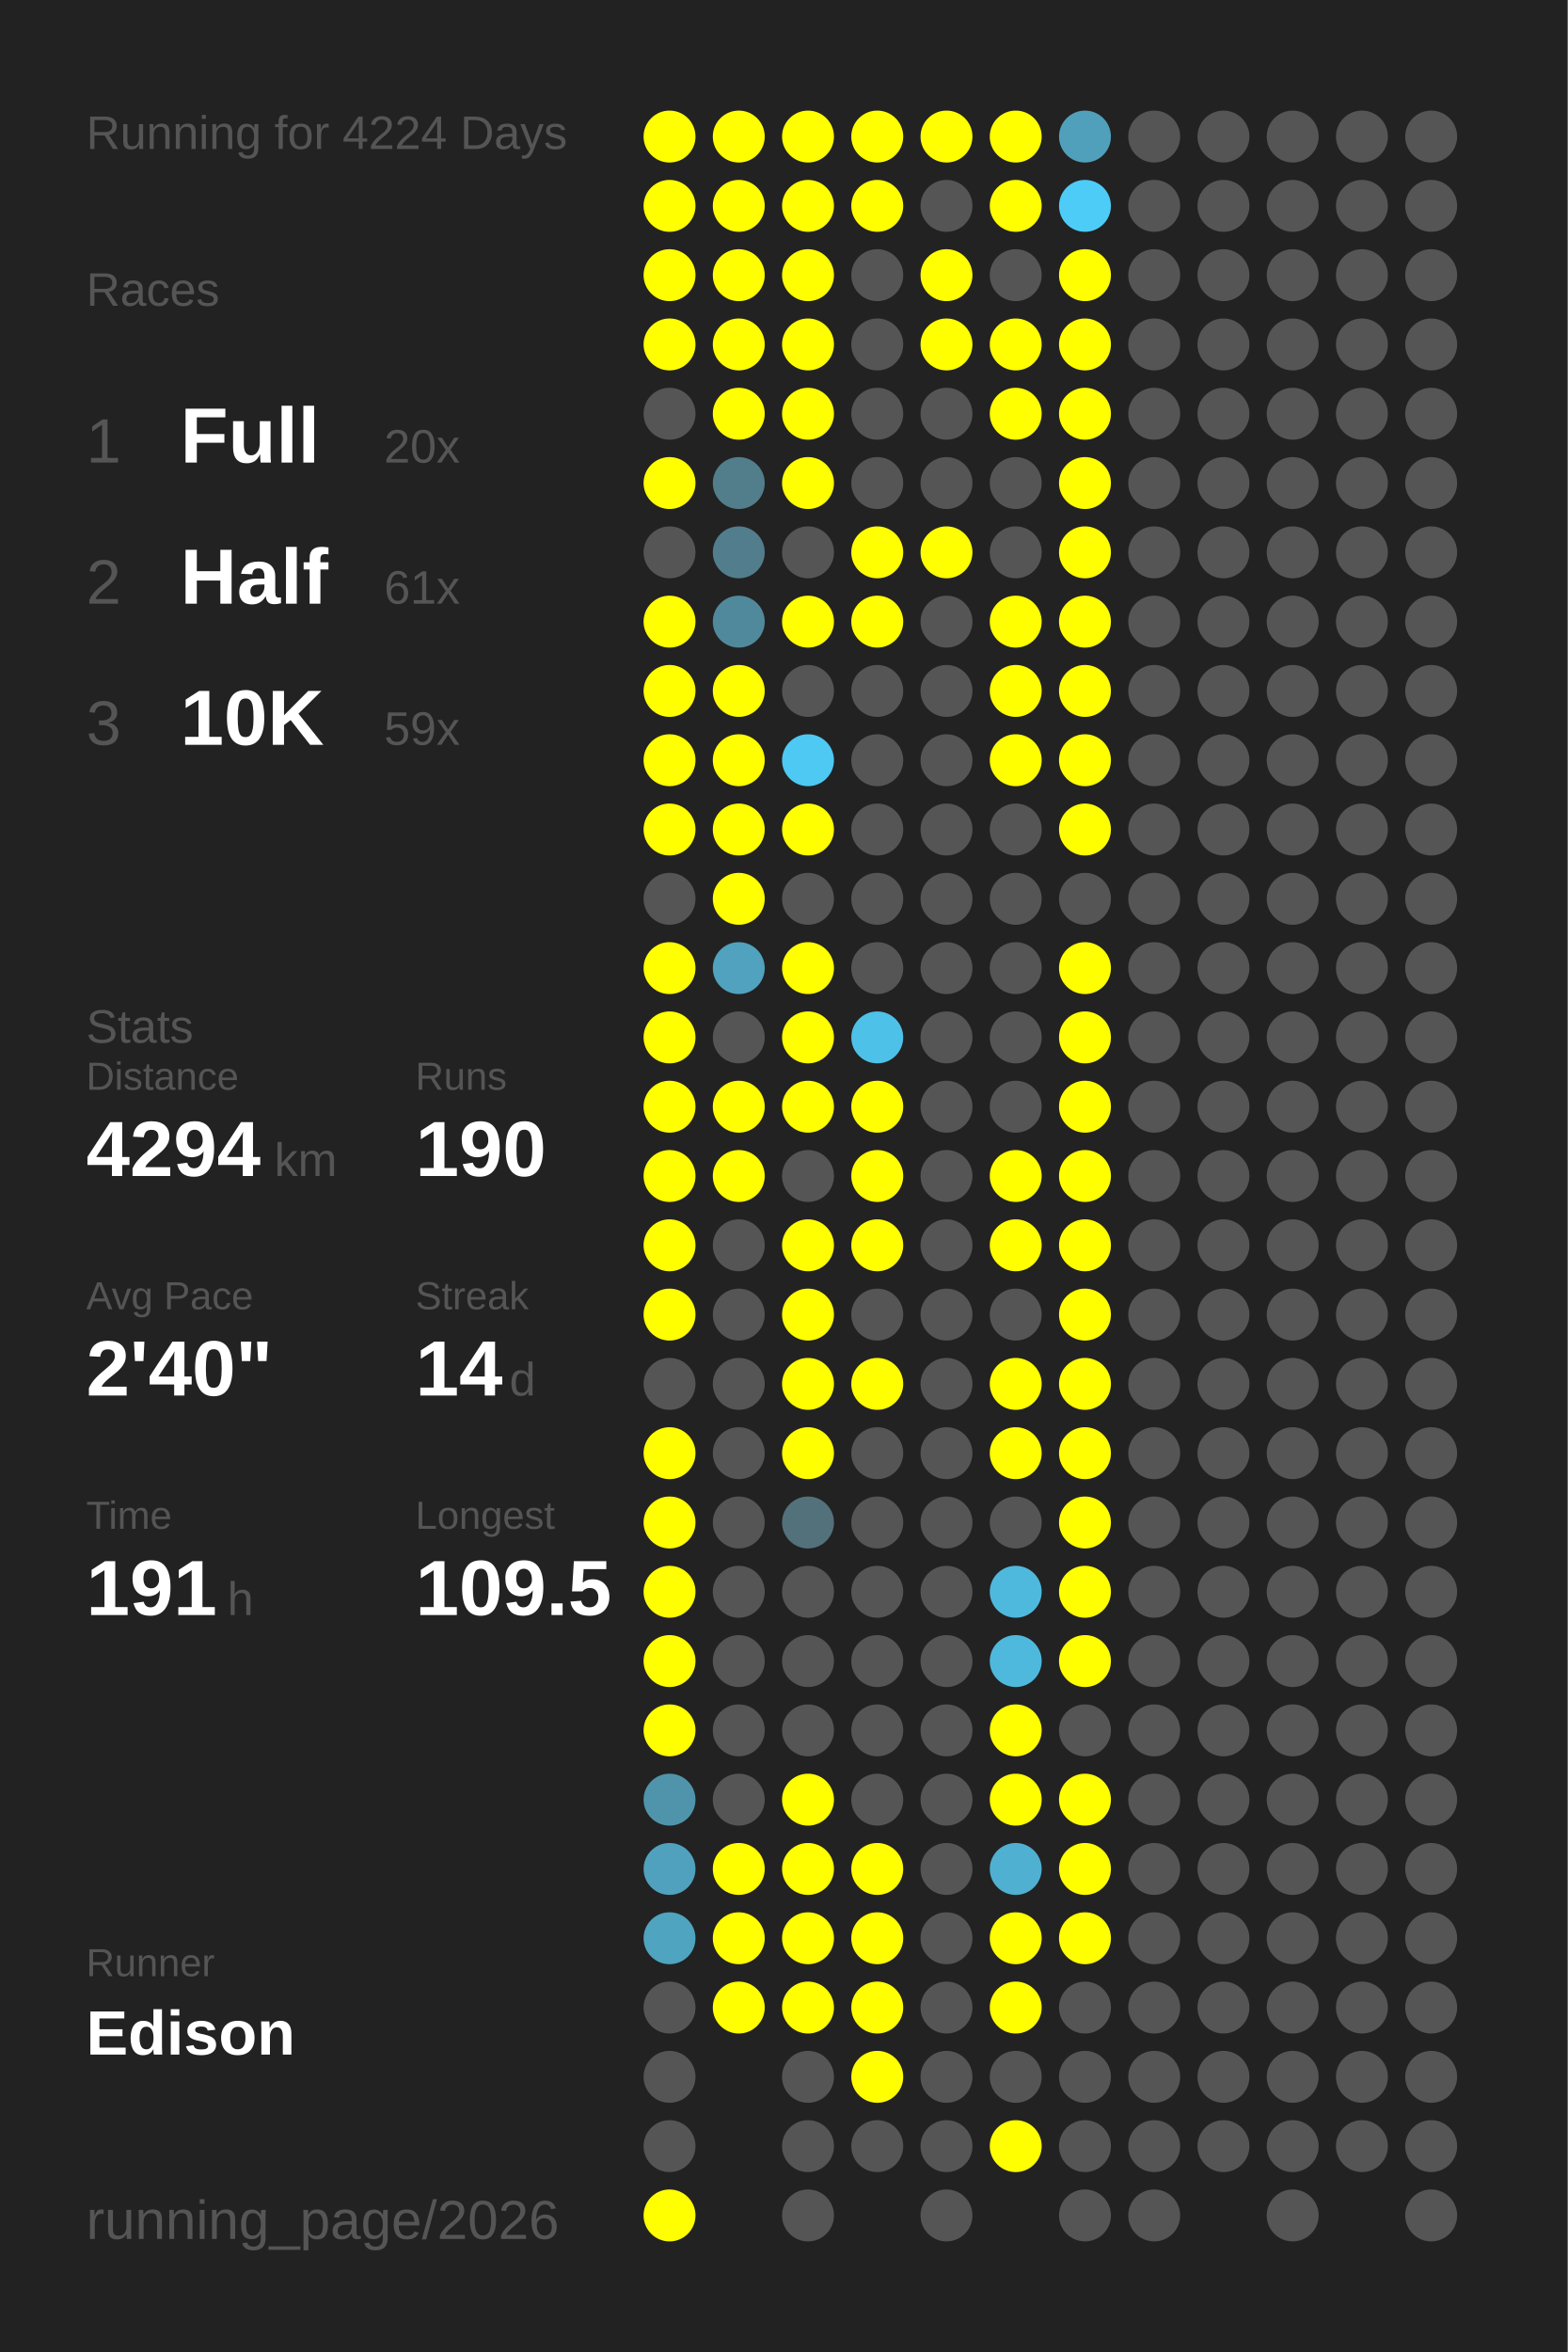
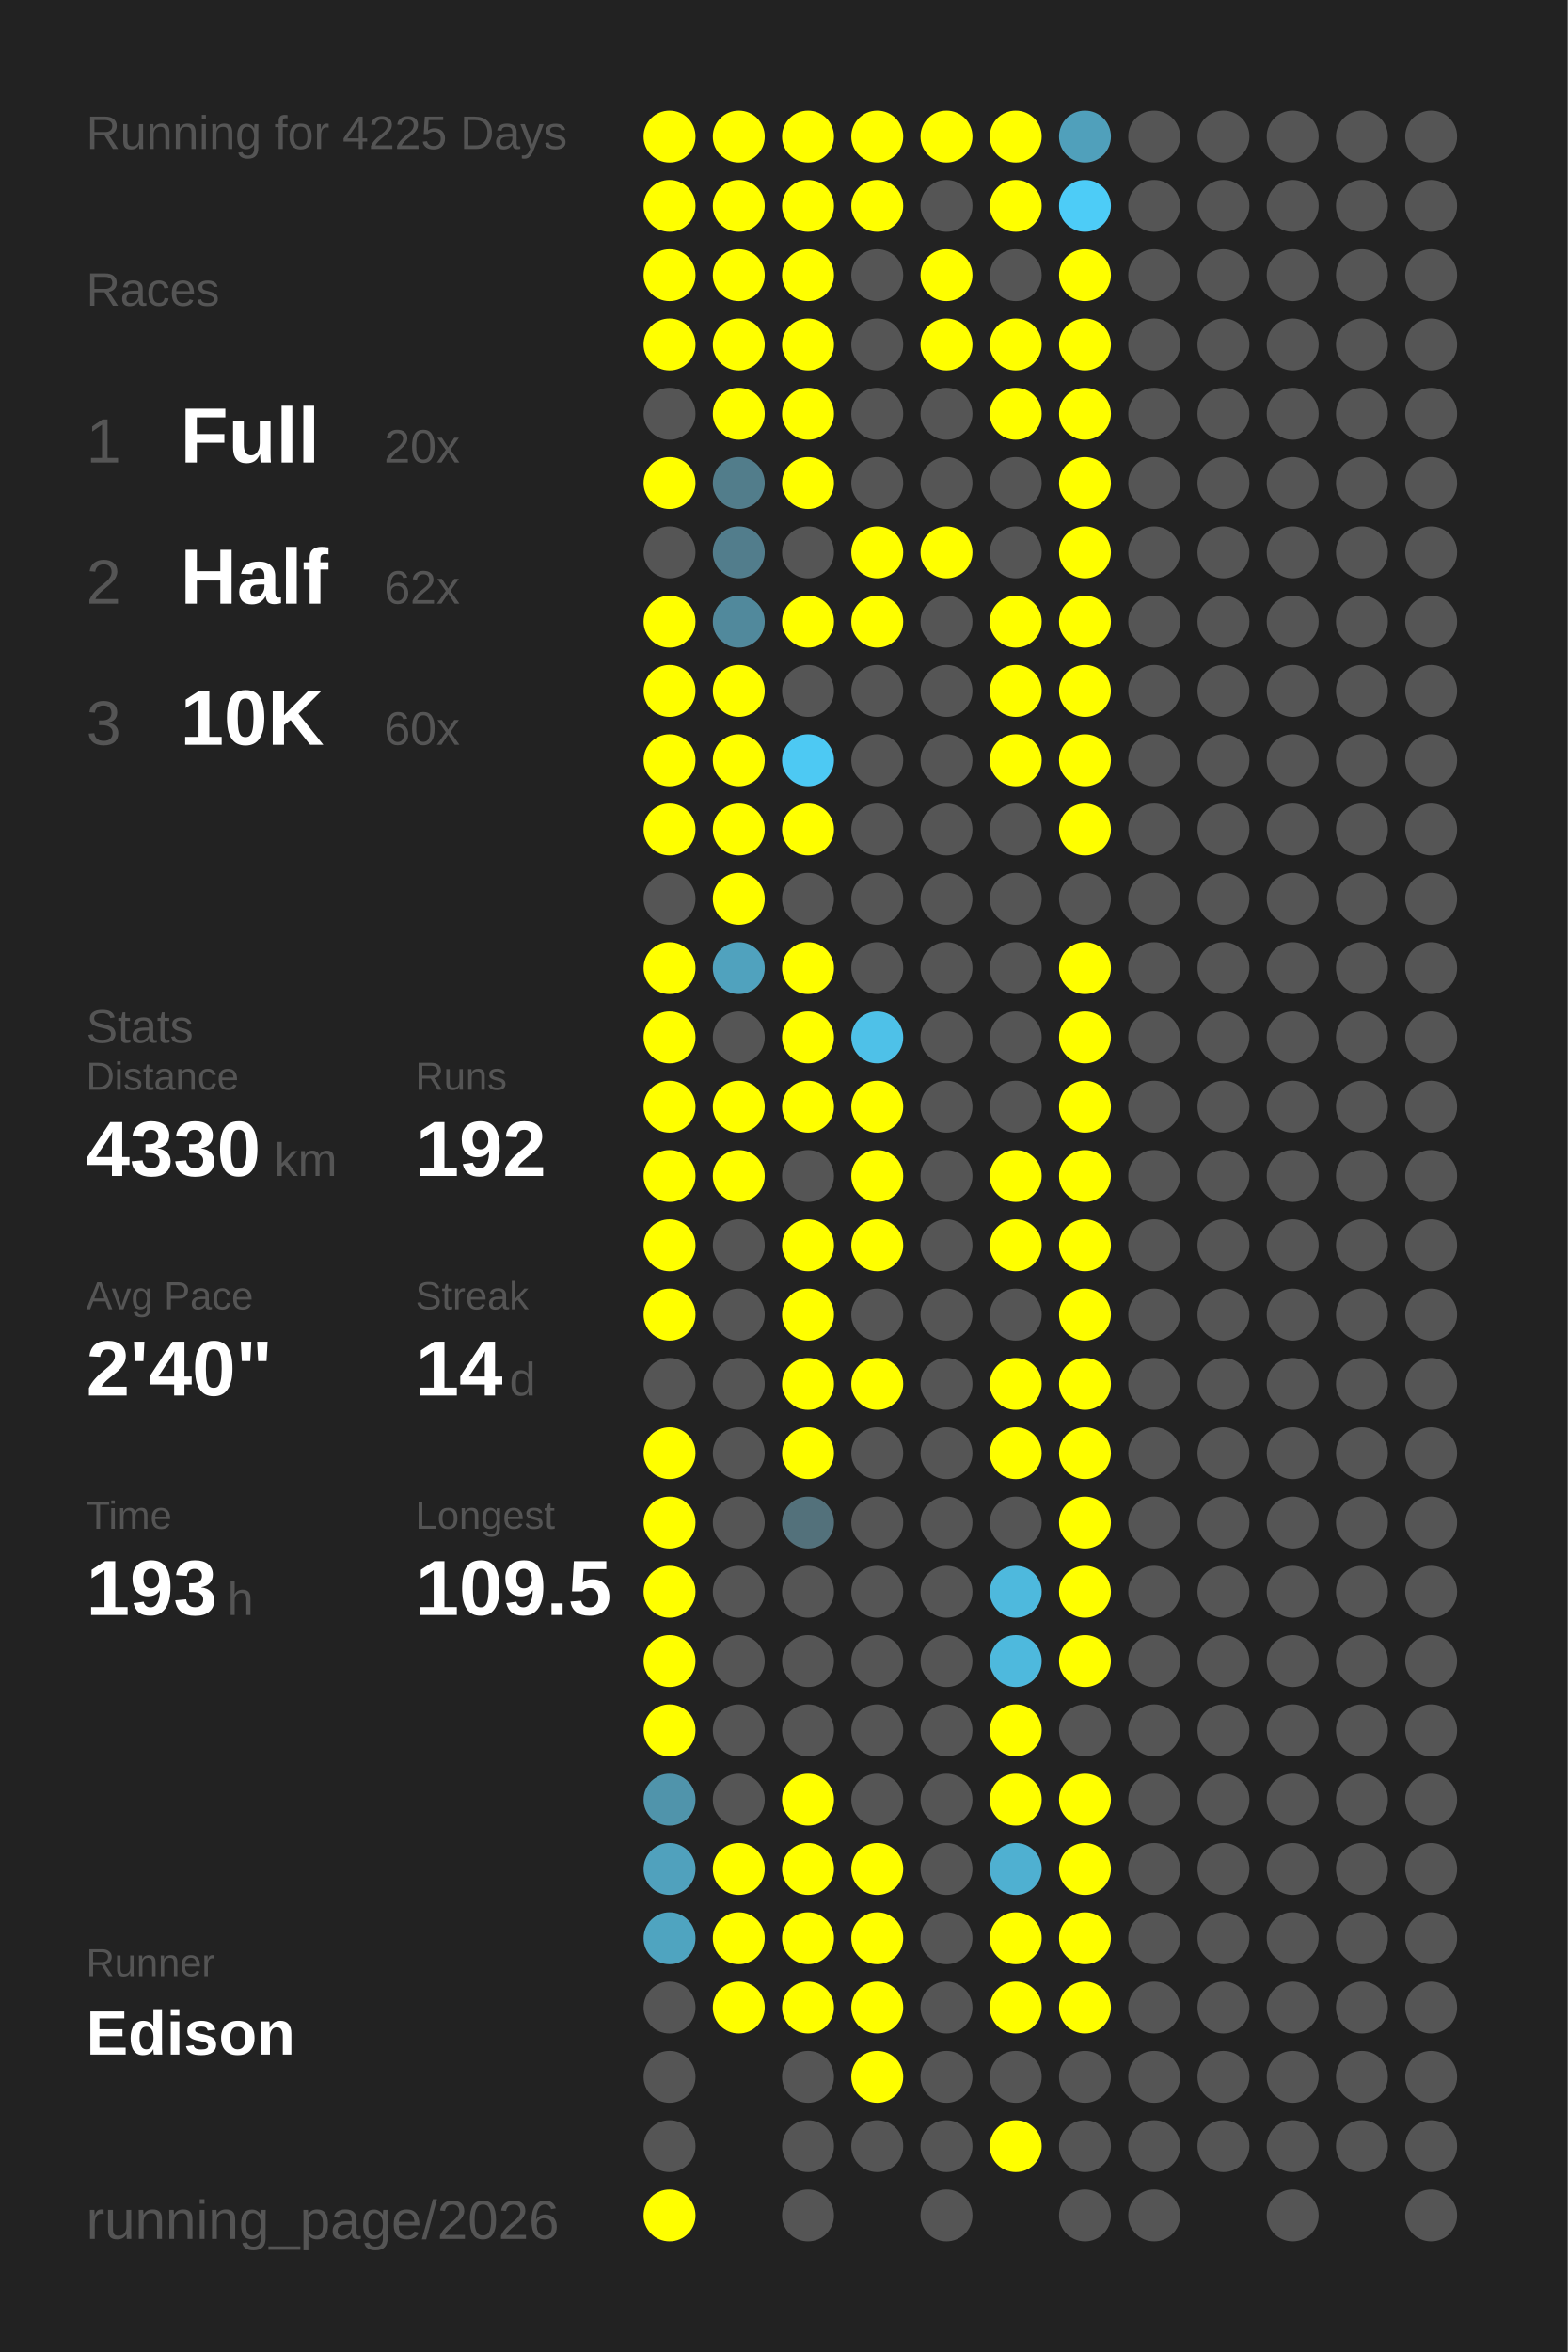
<svg xmlns="http://www.w3.org/2000/svg" baseProfile="full" height="300mm" version="1.1" viewBox="0,0,200,300" width="200mm">
  <defs />
  <rect fill="#222222" height="300" width="200" x="0" y="0" />
-   <text fill="#555555" style="font-size:6px; font-family:Arial;" x="11" y="19">Running for 4224 Days</text>
+   <text fill="#555555" style="font-size:6px; font-family:Arial;" x="11" y="19">Running for 4225 Days</text>
  <text fill="#555555" style="font-size:6px; font-family:Arial;" x="11" y="39">Races</text>
  <text fill="#555555" style="font-size:8px; font-family:Arial;" x="11" y="59">1</text>
  <text fill="#FFFFFF" style="font-size:10px; font-family:Arial; font-weight:bold;" x="23" y="59">Full</text>
  <text fill="#555555" style="font-size:6px; font-family:Arial;" x="49" y="59">20x</text>
  <text fill="#555555" style="font-size:8px; font-family:Arial;" x="11" y="77">2</text>
  <text fill="#FFFFFF" style="font-size:10px; font-family:Arial; font-weight:bold;" x="23" y="77">Half</text>
-   <text fill="#555555" style="font-size:6px; font-family:Arial;" x="49" y="77">61x</text>
+   <text fill="#555555" style="font-size:6px; font-family:Arial;" x="49" y="77">62x</text>
  <text fill="#555555" style="font-size:8px; font-family:Arial;" x="11" y="95">3</text>
  <text fill="#FFFFFF" style="font-size:10px; font-family:Arial; font-weight:bold;" x="23" y="95">10K</text>
-   <text fill="#555555" style="font-size:6px; font-family:Arial;" x="49" y="95">59x</text>
+   <text fill="#555555" style="font-size:6px; font-family:Arial;" x="49" y="95">60x</text>
  <text fill="#555555" style="font-size:6px; font-family:Arial;" x="11" y="133">Stats</text>
  <text fill="#555555" style="font-size:5px; font-family:Arial;" x="11" y="139">Distance</text>
-   <text fill="#FFFFFF" style="font-size:10px; font-family:Arial; font-weight:bold;" x="11" y="150">4294</text>
+   <text fill="#FFFFFF" style="font-size:10px; font-family:Arial; font-weight:bold;" x="11" y="150">4330</text>
  <text fill="#555555" style="font-size:6px; font-family:Arial;" x="35" y="150">km</text>
  <text fill="#555555" style="font-size:5px; font-family:Arial;" x="53" y="139">Runs</text>
-   <text fill="#FFFFFF" style="font-size:10px; font-family:Arial; font-weight:bold;" x="53" y="150">190</text>
+   <text fill="#FFFFFF" style="font-size:10px; font-family:Arial; font-weight:bold;" x="53" y="150">192</text>
  <text fill="#555555" style="font-size:5px; font-family:Arial;" x="11" y="167">Avg Pace</text>
  <text fill="#FFFFFF" style="font-size:10px; font-family:Arial; font-weight:bold;" x="11" y="178">2'40"</text>
  <text fill="#555555" style="font-size:5px; font-family:Arial;" x="53" y="167">Streak</text>
  <text fill="#FFFFFF" style="font-size:10px; font-family:Arial; font-weight:bold;" x="53" y="178">14</text>
  <text fill="#555555" style="font-size:6px; font-family:Arial;" x="65" y="178">d</text>
  <text fill="#555555" style="font-size:5px; font-family:Arial;" x="11" y="195">Time</text>
-   <text fill="#FFFFFF" style="font-size:10px; font-family:Arial; font-weight:bold;" x="11" y="206">191</text>
+   <text fill="#FFFFFF" style="font-size:10px; font-family:Arial; font-weight:bold;" x="11" y="206">193</text>
  <text fill="#555555" style="font-size:6px; font-family:Arial;" x="29" y="206">h</text>
  <text fill="#555555" style="font-size:5px; font-family:Arial;" x="53" y="195">Longest</text>
  <text fill="#FFFFFF" style="font-size:10px; font-family:Arial; font-weight:bold;" x="53" y="206">109.5</text>
  <text fill="#555555" style="font-size:5px; font-family:Arial;" x="11" y="252.065">Runner</text>
  <text fill="#FFFFFF" style="font-size:8px; font-family:Arial; font-weight:bold;" x="11" y="262.065">Edison</text>
  <text fill="#555555" style="font-size:7px; font-family:Arial;" x="11" y="285.581">running_page/2026</text>
  <circle cx="85.417" cy="17.419" fill="#FFFF00" r="3.312" />
  <circle cx="85.417" cy="26.258" fill="#FFFF00" r="3.312" />
  <circle cx="85.417" cy="35.097" fill="#FFFF00" r="3.312" />
  <circle cx="85.417" cy="43.935" fill="#FFFF00" r="3.312" />
  <circle cx="85.417" cy="52.774" fill="#555555" r="3.312" />
  <circle cx="85.417" cy="61.613" fill="#FFFF00" r="3.312" />
  <circle cx="85.417" cy="70.452" fill="#555555" r="3.312" />
  <circle cx="85.417" cy="79.29" fill="#FFFF00" r="3.312" />
  <circle cx="85.417" cy="88.129" fill="#FFFF00" r="3.312" />
  <circle cx="85.417" cy="96.968" fill="#FFFF00" r="3.312" />
  <circle cx="85.417" cy="105.806" fill="#FFFF00" r="3.312" />
  <circle cx="85.417" cy="114.645" fill="#555555" r="3.312" />
  <circle cx="85.417" cy="123.484" fill="#FFFF00" r="3.312" />
  <circle cx="85.417" cy="132.323" fill="#FFFF00" r="3.312" />
  <circle cx="85.417" cy="141.161" fill="#FFFF00" r="3.312" />
  <circle cx="85.417" cy="150" fill="#FFFF00" r="3.312" />
  <circle cx="85.417" cy="158.839" fill="#FFFF00" r="3.312" />
  <circle cx="85.417" cy="167.677" fill="#FFFF00" r="3.312" />
  <circle cx="85.417" cy="176.516" fill="#555555" r="3.312" />
  <circle cx="85.417" cy="185.355" fill="#FFFF00" r="3.312" />
  <circle cx="85.417" cy="194.194" fill="#FFFF00" r="3.312" />
  <circle cx="85.417" cy="203.032" fill="#FFFF00" r="3.312" />
  <circle cx="85.417" cy="211.871" fill="#FFFF00" r="3.312" />
  <circle cx="85.417" cy="220.71" fill="#FFFF00" r="3.312" />
  <circle cx="85.417" cy="229.548" fill="#5094ab" r="3.312" />
  <circle cx="85.417" cy="238.387" fill="#50a1bd" r="3.312" />
  <circle cx="85.417" cy="247.226" fill="#4fa4c0" r="3.312" />
  <circle cx="85.417" cy="256.065" fill="#555555" r="3.312" />
  <circle cx="85.417" cy="264.903" fill="#555555" r="3.312" />
  <circle cx="85.417" cy="273.742" fill="#555555" r="3.312" />
  <circle cx="85.417" cy="282.581" fill="#FFFF00" r="3.312" />
  <circle cx="94.25" cy="17.419" fill="#FFFF00" r="3.312" />
  <circle cx="94.25" cy="26.258" fill="#FFFF00" r="3.312" />
  <circle cx="94.25" cy="35.097" fill="#FFFF00" r="3.312" />
  <circle cx="94.25" cy="43.935" fill="#FFFF00" r="3.312" />
  <circle cx="94.25" cy="52.774" fill="#FFFF00" r="3.312" />
  <circle cx="94.25" cy="61.613" fill="#527d8b" r="3.312" />
  <circle cx="94.25" cy="70.452" fill="#527d8c" r="3.312" />
  <circle cx="94.25" cy="79.29" fill="#51899c" r="3.312" />
  <circle cx="94.25" cy="88.129" fill="#FFFF00" r="3.312" />
  <circle cx="94.25" cy="96.968" fill="#FFFF00" r="3.312" />
  <circle cx="94.25" cy="105.806" fill="#FFFF00" r="3.312" />
  <circle cx="94.25" cy="114.645" fill="#FFFF00" r="3.312" />
  <circle cx="94.25" cy="123.484" fill="#50a2be" r="3.312" />
  <circle cx="94.25" cy="132.323" fill="#555555" r="3.312" />
  <circle cx="94.25" cy="141.161" fill="#FFFF00" r="3.312" />
  <circle cx="94.25" cy="150" fill="#FFFF00" r="3.312" />
  <circle cx="94.25" cy="158.839" fill="#555555" r="3.312" />
  <circle cx="94.25" cy="167.677" fill="#555555" r="3.312" />
  <circle cx="94.25" cy="176.516" fill="#555555" r="3.312" />
  <circle cx="94.25" cy="185.355" fill="#555555" r="3.312" />
  <circle cx="94.25" cy="194.194" fill="#555555" r="3.312" />
  <circle cx="94.25" cy="203.032" fill="#555555" r="3.312" />
  <circle cx="94.25" cy="211.871" fill="#555555" r="3.312" />
  <circle cx="94.25" cy="220.71" fill="#555555" r="3.312" />
  <circle cx="94.25" cy="229.548" fill="#555555" r="3.312" />
  <circle cx="94.25" cy="238.387" fill="#FFFF00" r="3.312" />
  <circle cx="94.25" cy="247.226" fill="#FFFF00" r="3.312" />
  <circle cx="94.25" cy="256.065" fill="#FFFF00" r="3.312" />
  <circle cx="103.083" cy="17.419" fill="#FFFF00" r="3.312" />
  <circle cx="103.083" cy="26.258" fill="#FFFF00" r="3.312" />
  <circle cx="103.083" cy="35.097" fill="#FFFF00" r="3.312" />
  <circle cx="103.083" cy="43.935" fill="#FFFF00" r="3.312" />
  <circle cx="103.083" cy="52.774" fill="#FFFF00" r="3.312" />
  <circle cx="103.083" cy="61.613" fill="#FFFF00" r="3.312" />
  <circle cx="103.083" cy="70.452" fill="#555555" r="3.312" />
  <circle cx="103.083" cy="79.29" fill="#FFFF00" r="3.312" />
  <circle cx="103.083" cy="88.129" fill="#555555" r="3.312" />
  <circle cx="103.083" cy="96.968" fill="#4dc9f3" r="3.312" />
  <circle cx="103.083" cy="105.806" fill="#FFFF00" r="3.312" />
  <circle cx="103.083" cy="114.645" fill="#555555" r="3.312" />
  <circle cx="103.083" cy="123.484" fill="#FFFF00" r="3.312" />
  <circle cx="103.083" cy="132.323" fill="#FFFF00" r="3.312" />
  <circle cx="103.083" cy="141.161" fill="#FFFF00" r="3.312" />
  <circle cx="103.083" cy="150" fill="#555555" r="3.312" />
  <circle cx="103.083" cy="158.839" fill="#FFFF00" r="3.312" />
  <circle cx="103.083" cy="167.677" fill="#FFFF00" r="3.312" />
  <circle cx="103.083" cy="176.516" fill="#FFFF00" r="3.312" />
  <circle cx="103.083" cy="185.355" fill="#FFFF00" r="3.312" />
  <circle cx="103.083" cy="194.194" fill="#53717b" r="3.312" />
  <circle cx="103.083" cy="203.032" fill="#555555" r="3.312" />
  <circle cx="103.083" cy="211.871" fill="#555555" r="3.312" />
  <circle cx="103.083" cy="220.71" fill="#555555" r="3.312" />
  <circle cx="103.083" cy="229.548" fill="#FFFF00" r="3.312" />
  <circle cx="103.083" cy="238.387" fill="#FFFF00" r="3.312" />
  <circle cx="103.083" cy="247.226" fill="#FFFF00" r="3.312" />
  <circle cx="103.083" cy="256.065" fill="#FFFF00" r="3.312" />
  <circle cx="103.083" cy="264.903" fill="#555555" r="3.312" />
  <circle cx="103.083" cy="273.742" fill="#555555" r="3.312" />
  <circle cx="103.083" cy="282.581" fill="#555555" r="3.312" />
  <circle cx="111.917" cy="17.419" fill="#FFFF00" r="3.312" />
  <circle cx="111.917" cy="26.258" fill="#FFFF00" r="3.312" />
  <circle cx="111.917" cy="35.097" fill="#555555" r="3.312" />
  <circle cx="111.917" cy="43.935" fill="#555555" r="3.312" />
  <circle cx="111.917" cy="52.774" fill="#555555" r="3.312" />
  <circle cx="111.917" cy="61.613" fill="#555555" r="3.312" />
  <circle cx="111.917" cy="70.452" fill="#FFFF00" r="3.312" />
  <circle cx="111.917" cy="79.29" fill="#FFFF00" r="3.312" />
  <circle cx="111.917" cy="88.129" fill="#555555" r="3.312" />
  <circle cx="111.917" cy="96.968" fill="#555555" r="3.312" />
  <circle cx="111.917" cy="105.806" fill="#555555" r="3.312" />
  <circle cx="111.917" cy="114.645" fill="#555555" r="3.312" />
  <circle cx="111.917" cy="123.484" fill="#555555" r="3.312" />
  <circle cx="111.917" cy="132.323" fill="#4ec1e8" r="3.312" />
  <circle cx="111.917" cy="141.161" fill="#FFFF00" r="3.312" />
  <circle cx="111.917" cy="150" fill="#FFFF00" r="3.312" />
  <circle cx="111.917" cy="158.839" fill="#FFFF00" r="3.312" />
  <circle cx="111.917" cy="167.677" fill="#555555" r="3.312" />
  <circle cx="111.917" cy="176.516" fill="#FFFF00" r="3.312" />
  <circle cx="111.917" cy="185.355" fill="#555555" r="3.312" />
  <circle cx="111.917" cy="194.194" fill="#555555" r="3.312" />
  <circle cx="111.917" cy="203.032" fill="#555555" r="3.312" />
  <circle cx="111.917" cy="211.871" fill="#555555" r="3.312" />
  <circle cx="111.917" cy="220.71" fill="#555555" r="3.312" />
  <circle cx="111.917" cy="229.548" fill="#555555" r="3.312" />
  <circle cx="111.917" cy="238.387" fill="#FFFF00" r="3.312" />
  <circle cx="111.917" cy="247.226" fill="#FFFF00" r="3.312" />
  <circle cx="111.917" cy="256.065" fill="#FFFF00" r="3.312" />
  <circle cx="111.917" cy="264.903" fill="#FFFF00" r="3.312" />
  <circle cx="111.917" cy="273.742" fill="#555555" r="3.312" />
  <circle cx="120.75" cy="17.419" fill="#FFFF00" r="3.312" />
  <circle cx="120.75" cy="26.258" fill="#555555" r="3.312" />
  <circle cx="120.75" cy="35.097" fill="#FFFF00" r="3.312" />
  <circle cx="120.75" cy="43.935" fill="#FFFF00" r="3.312" />
  <circle cx="120.75" cy="52.774" fill="#555555" r="3.312" />
  <circle cx="120.75" cy="61.613" fill="#555555" r="3.312" />
  <circle cx="120.75" cy="70.452" fill="#FFFF00" r="3.312" />
  <circle cx="120.75" cy="79.29" fill="#555555" r="3.312" />
  <circle cx="120.75" cy="88.129" fill="#555555" r="3.312" />
  <circle cx="120.75" cy="96.968" fill="#555555" r="3.312" />
  <circle cx="120.75" cy="105.806" fill="#555555" r="3.312" />
  <circle cx="120.75" cy="114.645" fill="#555555" r="3.312" />
  <circle cx="120.75" cy="123.484" fill="#555555" r="3.312" />
  <circle cx="120.75" cy="132.323" fill="#555555" r="3.312" />
  <circle cx="120.75" cy="141.161" fill="#555555" r="3.312" />
  <circle cx="120.75" cy="150" fill="#555555" r="3.312" />
  <circle cx="120.75" cy="158.839" fill="#555555" r="3.312" />
  <circle cx="120.75" cy="167.677" fill="#555555" r="3.312" />
  <circle cx="120.75" cy="176.516" fill="#555555" r="3.312" />
  <circle cx="120.75" cy="185.355" fill="#555555" r="3.312" />
  <circle cx="120.75" cy="194.194" fill="#555555" r="3.312" />
  <circle cx="120.75" cy="203.032" fill="#555555" r="3.312" />
  <circle cx="120.75" cy="211.871" fill="#555555" r="3.312" />
  <circle cx="120.75" cy="220.71" fill="#555555" r="3.312" />
  <circle cx="120.75" cy="229.548" fill="#555555" r="3.312" />
  <circle cx="120.75" cy="238.387" fill="#555555" r="3.312" />
  <circle cx="120.75" cy="247.226" fill="#555555" r="3.312" />
  <circle cx="120.75" cy="256.065" fill="#555555" r="3.312" />
  <circle cx="120.75" cy="264.903" fill="#555555" r="3.312" />
  <circle cx="120.75" cy="273.742" fill="#555555" r="3.312" />
  <circle cx="120.75" cy="282.581" fill="#555555" r="3.312" />
  <circle cx="129.583" cy="17.419" fill="#FFFF00" r="3.312" />
  <circle cx="129.583" cy="26.258" fill="#FFFF00" r="3.312" />
  <circle cx="129.583" cy="35.097" fill="#555555" r="3.312" />
  <circle cx="129.583" cy="43.935" fill="#FFFF00" r="3.312" />
  <circle cx="129.583" cy="52.774" fill="#FFFF00" r="3.312" />
  <circle cx="129.583" cy="61.613" fill="#555555" r="3.312" />
  <circle cx="129.583" cy="70.452" fill="#555555" r="3.312" />
  <circle cx="129.583" cy="79.29" fill="#FFFF00" r="3.312" />
  <circle cx="129.583" cy="88.129" fill="#FFFF00" r="3.312" />
  <circle cx="129.583" cy="96.968" fill="#FFFF00" r="3.312" />
  <circle cx="129.583" cy="105.806" fill="#555555" r="3.312" />
  <circle cx="129.583" cy="114.645" fill="#555555" r="3.312" />
  <circle cx="129.583" cy="123.484" fill="#555555" r="3.312" />
  <circle cx="129.583" cy="132.323" fill="#555555" r="3.312" />
  <circle cx="129.583" cy="141.161" fill="#555555" r="3.312" />
  <circle cx="129.583" cy="150" fill="#FFFF00" r="3.312" />
  <circle cx="129.583" cy="158.839" fill="#FFFF00" r="3.312" />
  <circle cx="129.583" cy="167.677" fill="#555555" r="3.312" />
  <circle cx="129.583" cy="176.516" fill="#FFFF00" r="3.312" />
  <circle cx="129.583" cy="185.355" fill="#FFFF00" r="3.312" />
  <circle cx="129.583" cy="194.194" fill="#555555" r="3.312" />
  <circle cx="129.583" cy="203.032" fill="#4eb9dd" r="3.312" />
  <circle cx="129.583" cy="211.871" fill="#4eb9dd" r="3.312" />
  <circle cx="129.583" cy="220.71" fill="#FFFF00" r="3.312" />
  <circle cx="129.583" cy="229.548" fill="#FFFF00" r="3.312" />
  <circle cx="129.583" cy="238.387" fill="#4fb0d1" r="3.312" />
  <circle cx="129.583" cy="247.226" fill="#FFFF00" r="3.312" />
  <circle cx="129.583" cy="256.065" fill="#FFFF00" r="3.312" />
  <circle cx="129.583" cy="264.903" fill="#555555" r="3.312" />
  <circle cx="129.583" cy="273.742" fill="#FFFF00" r="3.312" />
  <circle cx="138.417" cy="17.419" fill="#50a0bb" r="3.312" />
  <circle cx="138.417" cy="26.258" fill="#4dccf7" r="3.312" />
  <circle cx="138.417" cy="35.097" fill="#FFFF00" r="3.312" />
  <circle cx="138.417" cy="43.935" fill="#FFFF00" r="3.312" />
  <circle cx="138.417" cy="52.774" fill="#FFFF00" r="3.312" />
  <circle cx="138.417" cy="61.613" fill="#FFFF00" r="3.312" />
  <circle cx="138.417" cy="70.452" fill="#FFFF00" r="3.312" />
  <circle cx="138.417" cy="79.29" fill="#FFFF00" r="3.312" />
  <circle cx="138.417" cy="88.129" fill="#FFFF00" r="3.312" />
  <circle cx="138.417" cy="96.968" fill="#FFFF00" r="3.312" />
  <circle cx="138.417" cy="105.806" fill="#FFFF00" r="3.312" />
  <circle cx="138.417" cy="114.645" fill="#555555" r="3.312" />
  <circle cx="138.417" cy="123.484" fill="#FFFF00" r="3.312" />
  <circle cx="138.417" cy="132.323" fill="#FFFF00" r="3.312" />
  <circle cx="138.417" cy="141.161" fill="#FFFF00" r="3.312" />
  <circle cx="138.417" cy="150" fill="#FFFF00" r="3.312" />
  <circle cx="138.417" cy="158.839" fill="#FFFF00" r="3.312" />
  <circle cx="138.417" cy="167.677" fill="#FFFF00" r="3.312" />
  <circle cx="138.417" cy="176.516" fill="#FFFF00" r="3.312" />
  <circle cx="138.417" cy="185.355" fill="#FFFF00" r="3.312" />
  <circle cx="138.417" cy="194.194" fill="#FFFF00" r="3.312" />
  <circle cx="138.417" cy="203.032" fill="#FFFF00" r="3.312" />
  <circle cx="138.417" cy="211.871" fill="#FFFF00" r="3.312" />
  <circle cx="138.417" cy="220.71" fill="#555555" r="3.312" />
  <circle cx="138.417" cy="229.548" fill="#FFFF00" r="3.312" />
  <circle cx="138.417" cy="238.387" fill="#FFFF00" r="3.312" />
  <circle cx="138.417" cy="247.226" fill="#FFFF00" r="3.312" />
-   <circle cx="138.417" cy="256.065" fill="#555555" r="3.312" />
+   <circle cx="138.417" cy="256.065" fill="#FFFF00" r="3.312" />
  <circle cx="138.417" cy="264.903" fill="#555555" r="3.312" />
  <circle cx="138.417" cy="273.742" fill="#555555" r="3.312" />
  <circle cx="138.417" cy="282.581" fill="#555555" r="3.312" />
  <circle cx="147.25" cy="17.419" fill="#555555" r="3.312" />
  <circle cx="147.25" cy="26.258" fill="#555555" r="3.312" />
  <circle cx="147.25" cy="35.097" fill="#555555" r="3.312" />
  <circle cx="147.25" cy="43.935" fill="#555555" r="3.312" />
  <circle cx="147.25" cy="52.774" fill="#555555" r="3.312" />
  <circle cx="147.25" cy="61.613" fill="#555555" r="3.312" />
  <circle cx="147.25" cy="70.452" fill="#555555" r="3.312" />
  <circle cx="147.25" cy="79.29" fill="#555555" r="3.312" />
  <circle cx="147.25" cy="88.129" fill="#555555" r="3.312" />
  <circle cx="147.25" cy="96.968" fill="#555555" r="3.312" />
  <circle cx="147.25" cy="105.806" fill="#555555" r="3.312" />
  <circle cx="147.25" cy="114.645" fill="#555555" r="3.312" />
  <circle cx="147.25" cy="123.484" fill="#555555" r="3.312" />
  <circle cx="147.25" cy="132.323" fill="#555555" r="3.312" />
  <circle cx="147.25" cy="141.161" fill="#555555" r="3.312" />
  <circle cx="147.25" cy="150" fill="#555555" r="3.312" />
  <circle cx="147.25" cy="158.839" fill="#555555" r="3.312" />
  <circle cx="147.25" cy="167.677" fill="#555555" r="3.312" />
  <circle cx="147.25" cy="176.516" fill="#555555" r="3.312" />
  <circle cx="147.25" cy="185.355" fill="#555555" r="3.312" />
  <circle cx="147.25" cy="194.194" fill="#555555" r="3.312" />
  <circle cx="147.25" cy="203.032" fill="#555555" r="3.312" />
  <circle cx="147.25" cy="211.871" fill="#555555" r="3.312" />
  <circle cx="147.25" cy="220.71" fill="#555555" r="3.312" />
  <circle cx="147.25" cy="229.548" fill="#555555" r="3.312" />
  <circle cx="147.25" cy="238.387" fill="#555555" r="3.312" />
  <circle cx="147.25" cy="247.226" fill="#555555" r="3.312" />
  <circle cx="147.25" cy="256.065" fill="#555555" r="3.312" />
  <circle cx="147.25" cy="264.903" fill="#555555" r="3.312" />
  <circle cx="147.25" cy="273.742" fill="#555555" r="3.312" />
  <circle cx="147.25" cy="282.581" fill="#555555" r="3.312" />
  <circle cx="156.083" cy="17.419" fill="#555555" r="3.312" />
  <circle cx="156.083" cy="26.258" fill="#555555" r="3.312" />
  <circle cx="156.083" cy="35.097" fill="#555555" r="3.312" />
  <circle cx="156.083" cy="43.935" fill="#555555" r="3.312" />
  <circle cx="156.083" cy="52.774" fill="#555555" r="3.312" />
  <circle cx="156.083" cy="61.613" fill="#555555" r="3.312" />
  <circle cx="156.083" cy="70.452" fill="#555555" r="3.312" />
  <circle cx="156.083" cy="79.29" fill="#555555" r="3.312" />
  <circle cx="156.083" cy="88.129" fill="#555555" r="3.312" />
  <circle cx="156.083" cy="96.968" fill="#555555" r="3.312" />
  <circle cx="156.083" cy="105.806" fill="#555555" r="3.312" />
  <circle cx="156.083" cy="114.645" fill="#555555" r="3.312" />
  <circle cx="156.083" cy="123.484" fill="#555555" r="3.312" />
  <circle cx="156.083" cy="132.323" fill="#555555" r="3.312" />
  <circle cx="156.083" cy="141.161" fill="#555555" r="3.312" />
  <circle cx="156.083" cy="150" fill="#555555" r="3.312" />
  <circle cx="156.083" cy="158.839" fill="#555555" r="3.312" />
  <circle cx="156.083" cy="167.677" fill="#555555" r="3.312" />
  <circle cx="156.083" cy="176.516" fill="#555555" r="3.312" />
  <circle cx="156.083" cy="185.355" fill="#555555" r="3.312" />
  <circle cx="156.083" cy="194.194" fill="#555555" r="3.312" />
  <circle cx="156.083" cy="203.032" fill="#555555" r="3.312" />
  <circle cx="156.083" cy="211.871" fill="#555555" r="3.312" />
  <circle cx="156.083" cy="220.71" fill="#555555" r="3.312" />
  <circle cx="156.083" cy="229.548" fill="#555555" r="3.312" />
  <circle cx="156.083" cy="238.387" fill="#555555" r="3.312" />
  <circle cx="156.083" cy="247.226" fill="#555555" r="3.312" />
  <circle cx="156.083" cy="256.065" fill="#555555" r="3.312" />
  <circle cx="156.083" cy="264.903" fill="#555555" r="3.312" />
  <circle cx="156.083" cy="273.742" fill="#555555" r="3.312" />
  <circle cx="164.917" cy="17.419" fill="#555555" r="3.312" />
  <circle cx="164.917" cy="26.258" fill="#555555" r="3.312" />
  <circle cx="164.917" cy="35.097" fill="#555555" r="3.312" />
  <circle cx="164.917" cy="43.935" fill="#555555" r="3.312" />
  <circle cx="164.917" cy="52.774" fill="#555555" r="3.312" />
  <circle cx="164.917" cy="61.613" fill="#555555" r="3.312" />
  <circle cx="164.917" cy="70.452" fill="#555555" r="3.312" />
  <circle cx="164.917" cy="79.29" fill="#555555" r="3.312" />
  <circle cx="164.917" cy="88.129" fill="#555555" r="3.312" />
  <circle cx="164.917" cy="96.968" fill="#555555" r="3.312" />
  <circle cx="164.917" cy="105.806" fill="#555555" r="3.312" />
  <circle cx="164.917" cy="114.645" fill="#555555" r="3.312" />
  <circle cx="164.917" cy="123.484" fill="#555555" r="3.312" />
  <circle cx="164.917" cy="132.323" fill="#555555" r="3.312" />
  <circle cx="164.917" cy="141.161" fill="#555555" r="3.312" />
  <circle cx="164.917" cy="150" fill="#555555" r="3.312" />
  <circle cx="164.917" cy="158.839" fill="#555555" r="3.312" />
  <circle cx="164.917" cy="167.677" fill="#555555" r="3.312" />
  <circle cx="164.917" cy="176.516" fill="#555555" r="3.312" />
  <circle cx="164.917" cy="185.355" fill="#555555" r="3.312" />
  <circle cx="164.917" cy="194.194" fill="#555555" r="3.312" />
  <circle cx="164.917" cy="203.032" fill="#555555" r="3.312" />
  <circle cx="164.917" cy="211.871" fill="#555555" r="3.312" />
  <circle cx="164.917" cy="220.71" fill="#555555" r="3.312" />
  <circle cx="164.917" cy="229.548" fill="#555555" r="3.312" />
  <circle cx="164.917" cy="238.387" fill="#555555" r="3.312" />
  <circle cx="164.917" cy="247.226" fill="#555555" r="3.312" />
  <circle cx="164.917" cy="256.065" fill="#555555" r="3.312" />
  <circle cx="164.917" cy="264.903" fill="#555555" r="3.312" />
  <circle cx="164.917" cy="273.742" fill="#555555" r="3.312" />
  <circle cx="164.917" cy="282.581" fill="#555555" r="3.312" />
  <circle cx="173.75" cy="17.419" fill="#555555" r="3.312" />
  <circle cx="173.75" cy="26.258" fill="#555555" r="3.312" />
  <circle cx="173.75" cy="35.097" fill="#555555" r="3.312" />
  <circle cx="173.75" cy="43.935" fill="#555555" r="3.312" />
  <circle cx="173.75" cy="52.774" fill="#555555" r="3.312" />
  <circle cx="173.75" cy="61.613" fill="#555555" r="3.312" />
  <circle cx="173.75" cy="70.452" fill="#555555" r="3.312" />
  <circle cx="173.75" cy="79.29" fill="#555555" r="3.312" />
  <circle cx="173.75" cy="88.129" fill="#555555" r="3.312" />
  <circle cx="173.75" cy="96.968" fill="#555555" r="3.312" />
  <circle cx="173.75" cy="105.806" fill="#555555" r="3.312" />
  <circle cx="173.75" cy="114.645" fill="#555555" r="3.312" />
  <circle cx="173.75" cy="123.484" fill="#555555" r="3.312" />
  <circle cx="173.75" cy="132.323" fill="#555555" r="3.312" />
  <circle cx="173.75" cy="141.161" fill="#555555" r="3.312" />
  <circle cx="173.75" cy="150" fill="#555555" r="3.312" />
  <circle cx="173.75" cy="158.839" fill="#555555" r="3.312" />
  <circle cx="173.75" cy="167.677" fill="#555555" r="3.312" />
  <circle cx="173.75" cy="176.516" fill="#555555" r="3.312" />
  <circle cx="173.75" cy="185.355" fill="#555555" r="3.312" />
  <circle cx="173.75" cy="194.194" fill="#555555" r="3.312" />
  <circle cx="173.75" cy="203.032" fill="#555555" r="3.312" />
  <circle cx="173.75" cy="211.871" fill="#555555" r="3.312" />
  <circle cx="173.75" cy="220.71" fill="#555555" r="3.312" />
  <circle cx="173.75" cy="229.548" fill="#555555" r="3.312" />
  <circle cx="173.75" cy="238.387" fill="#555555" r="3.312" />
  <circle cx="173.75" cy="247.226" fill="#555555" r="3.312" />
  <circle cx="173.75" cy="256.065" fill="#555555" r="3.312" />
  <circle cx="173.75" cy="264.903" fill="#555555" r="3.312" />
  <circle cx="173.75" cy="273.742" fill="#555555" r="3.312" />
  <circle cx="182.583" cy="17.419" fill="#555555" r="3.312" />
  <circle cx="182.583" cy="26.258" fill="#555555" r="3.312" />
  <circle cx="182.583" cy="35.097" fill="#555555" r="3.312" />
  <circle cx="182.583" cy="43.935" fill="#555555" r="3.312" />
  <circle cx="182.583" cy="52.774" fill="#555555" r="3.312" />
  <circle cx="182.583" cy="61.613" fill="#555555" r="3.312" />
  <circle cx="182.583" cy="70.452" fill="#555555" r="3.312" />
  <circle cx="182.583" cy="79.29" fill="#555555" r="3.312" />
  <circle cx="182.583" cy="88.129" fill="#555555" r="3.312" />
  <circle cx="182.583" cy="96.968" fill="#555555" r="3.312" />
  <circle cx="182.583" cy="105.806" fill="#555555" r="3.312" />
  <circle cx="182.583" cy="114.645" fill="#555555" r="3.312" />
  <circle cx="182.583" cy="123.484" fill="#555555" r="3.312" />
  <circle cx="182.583" cy="132.323" fill="#555555" r="3.312" />
  <circle cx="182.583" cy="141.161" fill="#555555" r="3.312" />
  <circle cx="182.583" cy="150" fill="#555555" r="3.312" />
  <circle cx="182.583" cy="158.839" fill="#555555" r="3.312" />
  <circle cx="182.583" cy="167.677" fill="#555555" r="3.312" />
  <circle cx="182.583" cy="176.516" fill="#555555" r="3.312" />
  <circle cx="182.583" cy="185.355" fill="#555555" r="3.312" />
  <circle cx="182.583" cy="194.194" fill="#555555" r="3.312" />
  <circle cx="182.583" cy="203.032" fill="#555555" r="3.312" />
  <circle cx="182.583" cy="211.871" fill="#555555" r="3.312" />
  <circle cx="182.583" cy="220.71" fill="#555555" r="3.312" />
  <circle cx="182.583" cy="229.548" fill="#555555" r="3.312" />
  <circle cx="182.583" cy="238.387" fill="#555555" r="3.312" />
  <circle cx="182.583" cy="247.226" fill="#555555" r="3.312" />
  <circle cx="182.583" cy="256.065" fill="#555555" r="3.312" />
  <circle cx="182.583" cy="264.903" fill="#555555" r="3.312" />
  <circle cx="182.583" cy="273.742" fill="#555555" r="3.312" />
  <circle cx="182.583" cy="282.581" fill="#555555" r="3.312" />
</svg>
